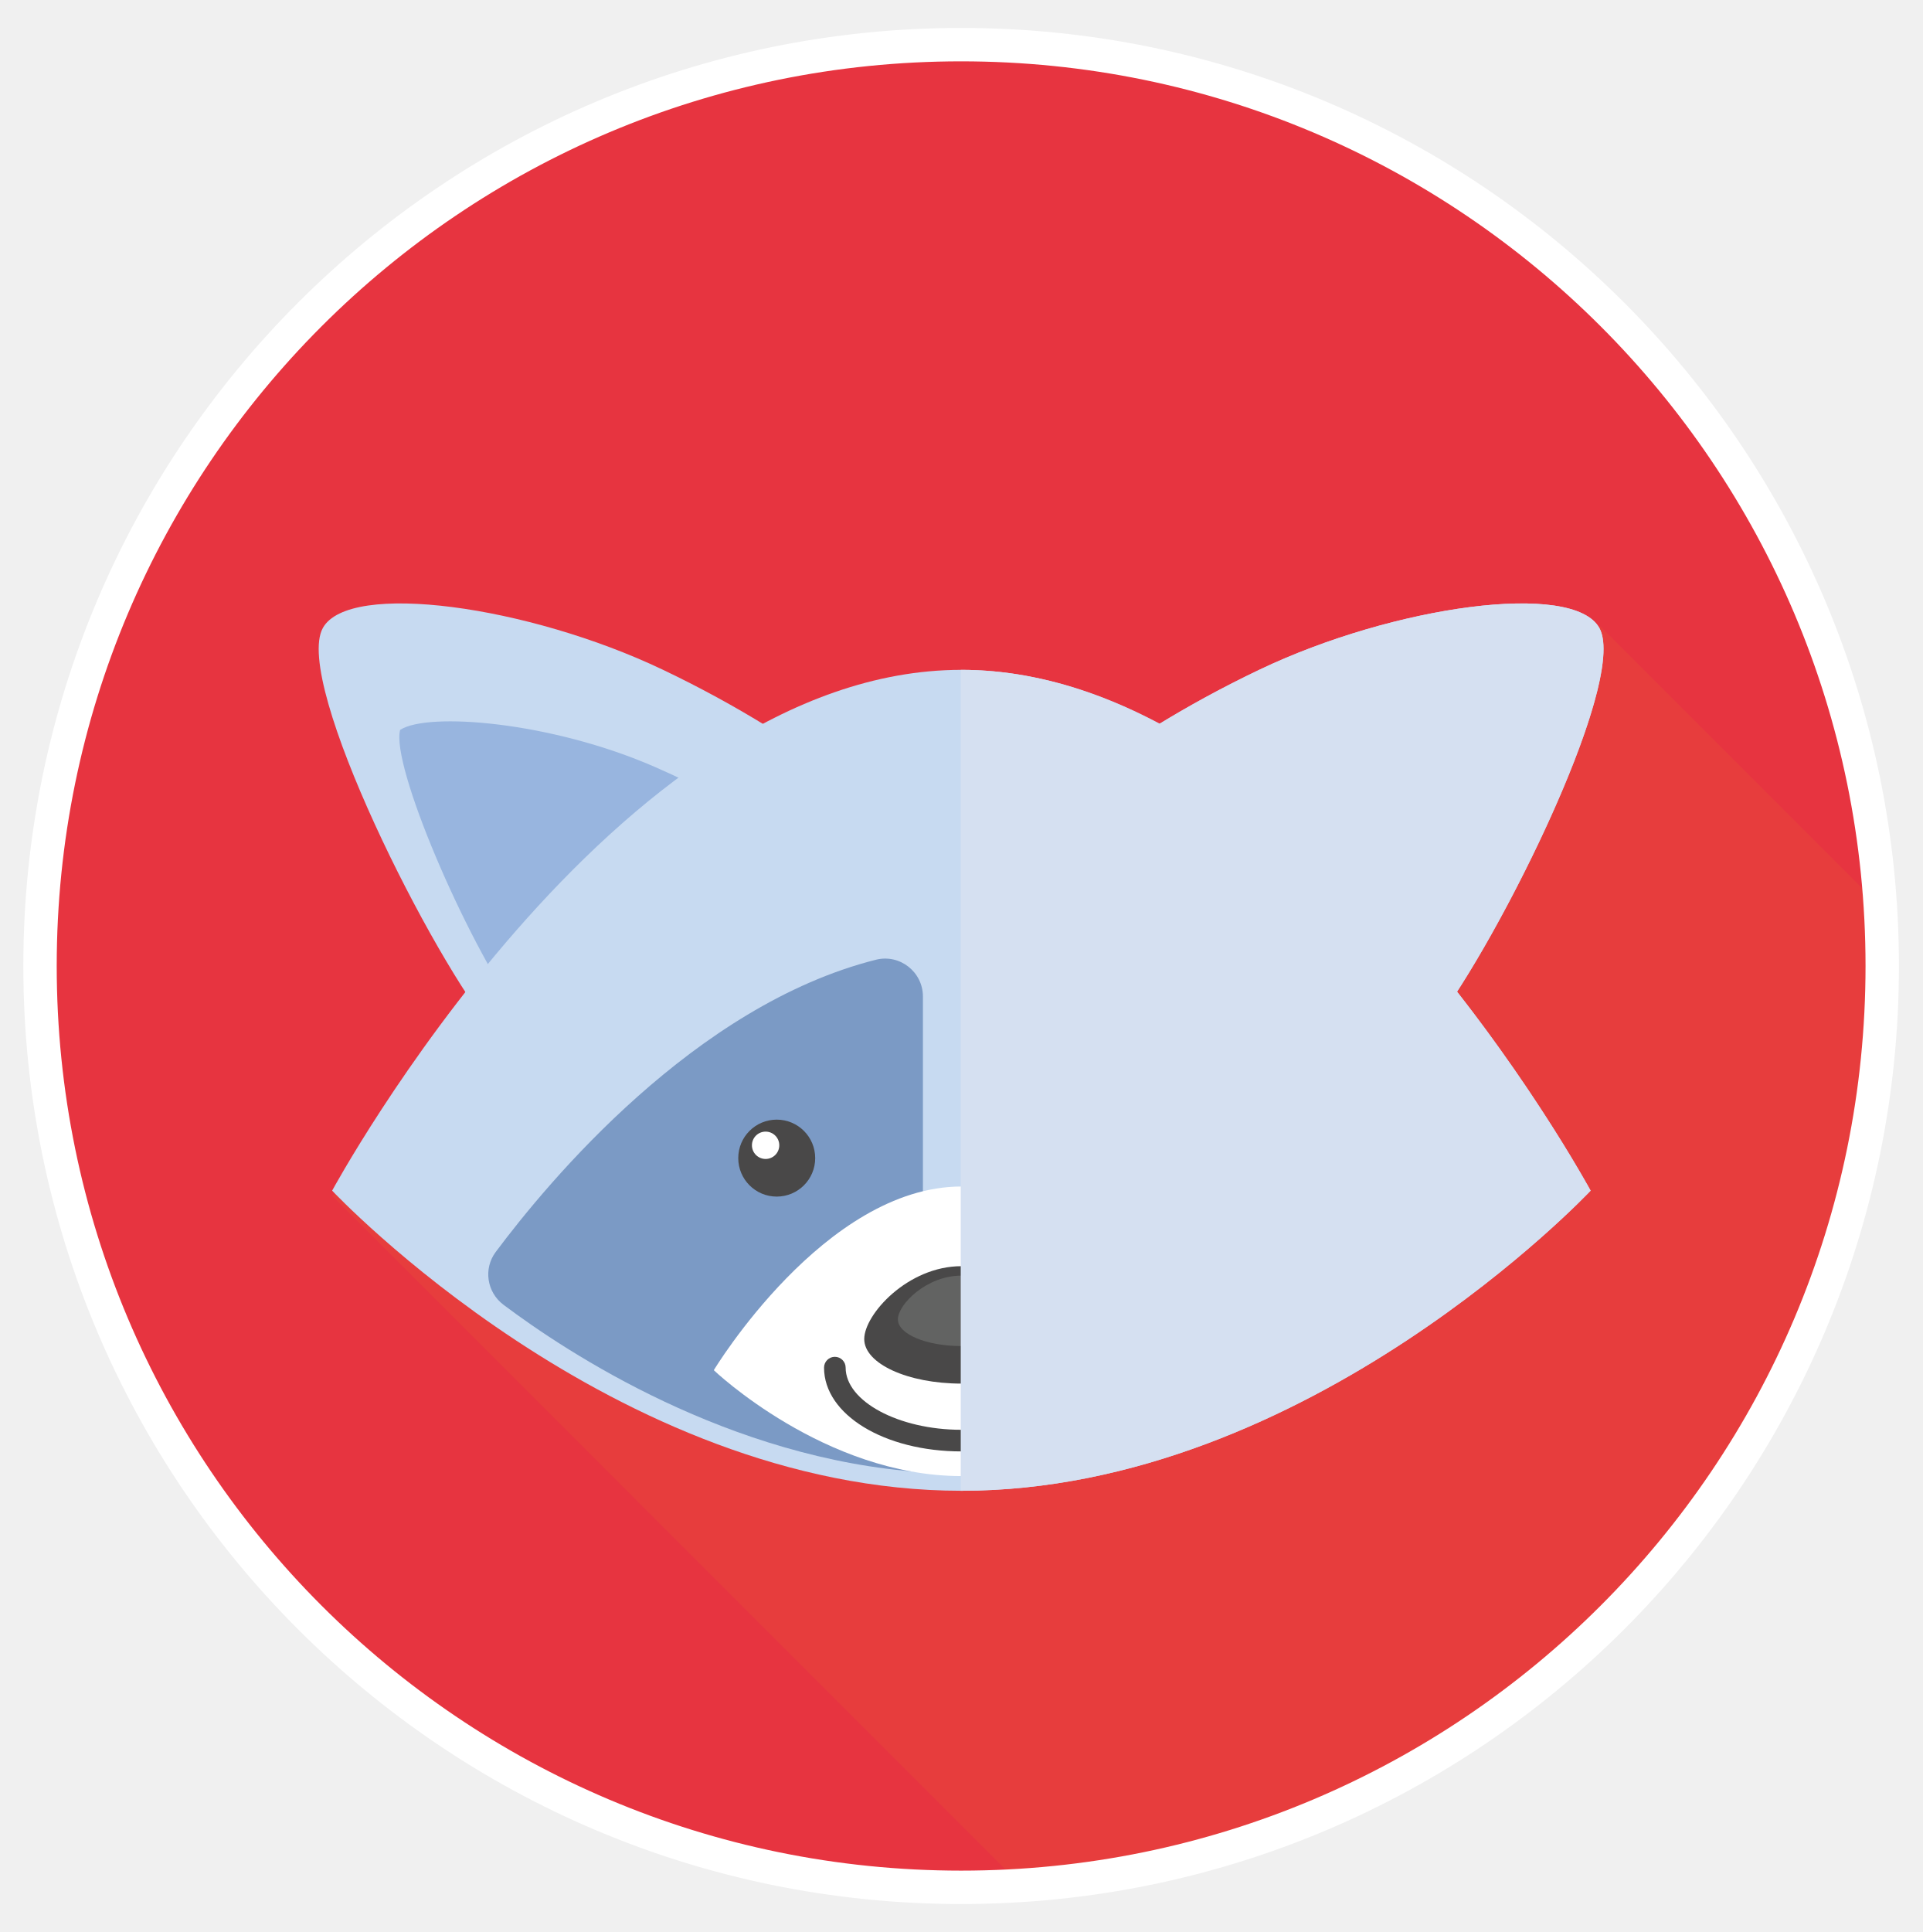
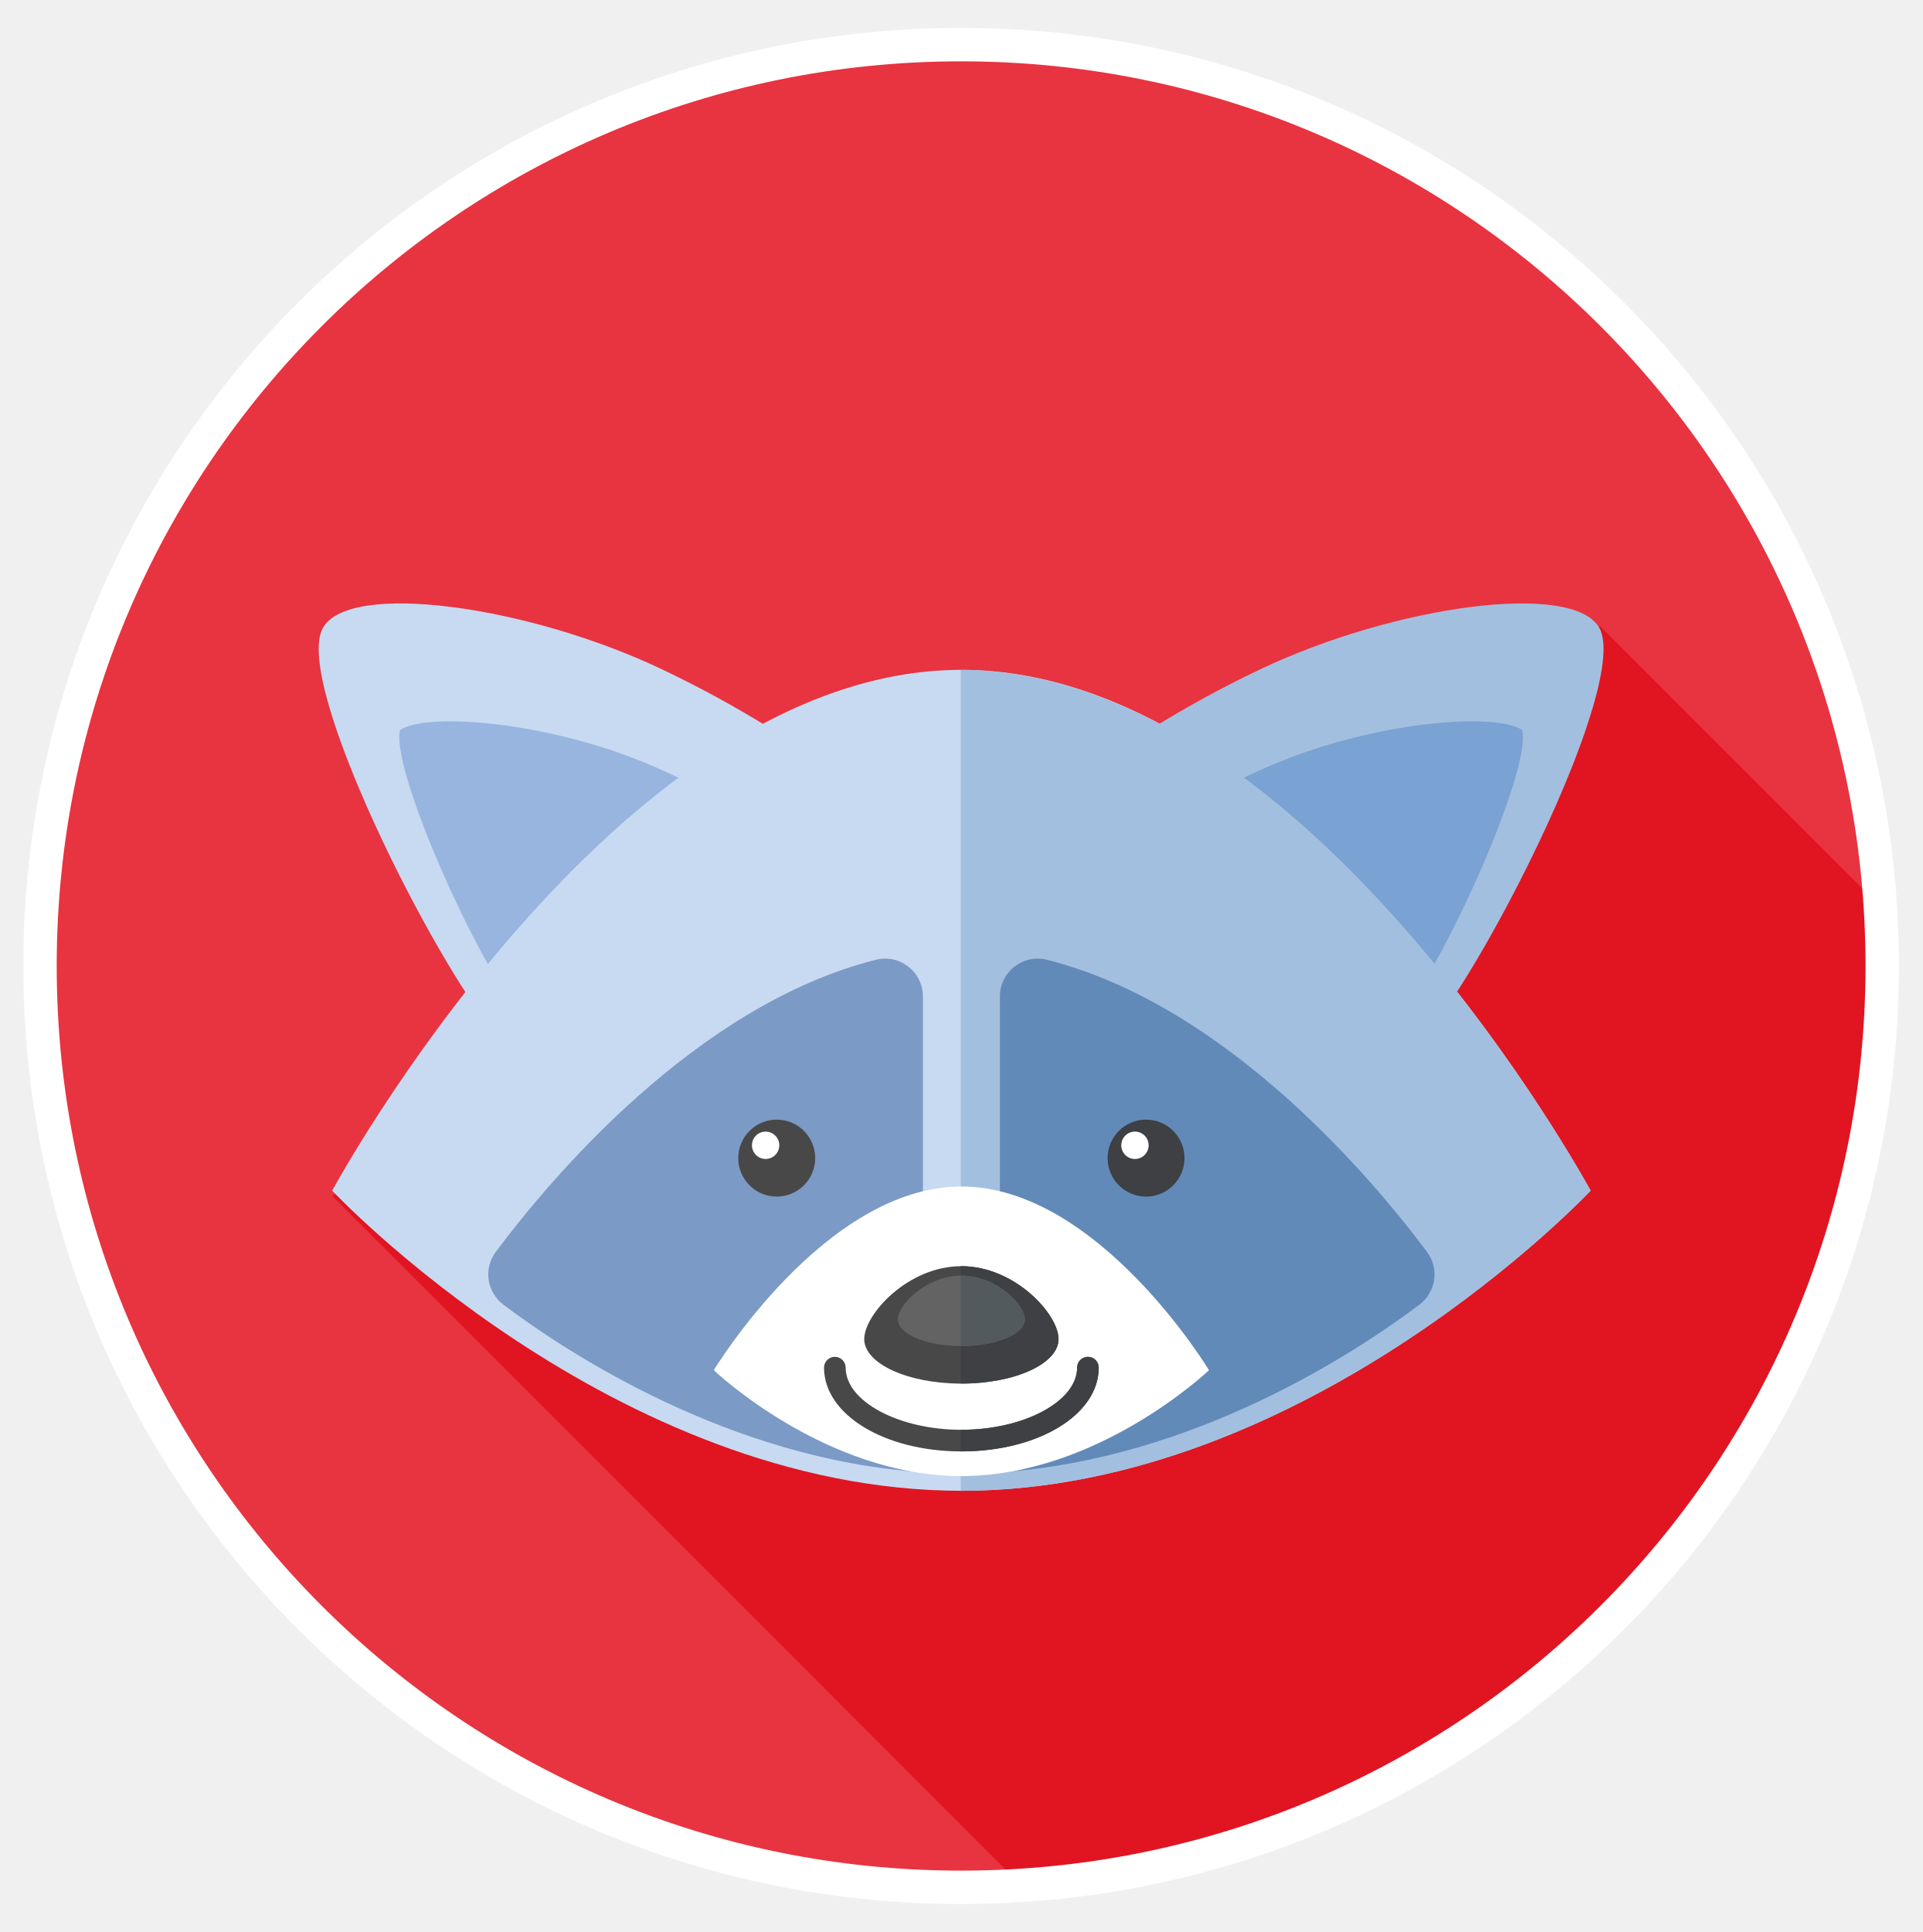
<svg xmlns="http://www.w3.org/2000/svg" xmlns:xlink="http://www.w3.org/1999/xlink" version="1.1" id="Layer_1" x="0px" y="0px" width="115.167px" height="115.722px" viewBox="0 0 115.167 115.722" enable-background="new 0 0 115.167 115.722" xml:space="preserve">
-   <g id="raccoon_2_">
-     <g id="icon_15_">
+   <g id="icon_15_">
+     <g>
+       <defs>
+         <circle id="SVGID_1_" cx="57.584" cy="57.86" r="55.186" />
+       </defs>
+       <use xlink:href="#SVGID_1_" overflow="visible" fill="#E73440" />
+       <clipPath id="SVGID_2_">
+         <use xlink:href="#SVGID_1_" overflow="visible" />
+       </clipPath>
+       <g clip-path="url(#SVGID_2_)">
+         <polygon fill="#E01521" points="153.969,95.606 98.922,150.655 19.883,71.614 95.885,37.522    " />
+       </g>
+       <use xlink:href="#SVGID_1_" overflow="visible" fill="none" stroke="#FFFFFF" stroke-width="2" stroke-miterlimit="10" />
+     </g>
+   </g>
+   <g>
+     <g>
+       <path fill="#C7DAF1" d="M29.661,61.885c-3.672-4.312-12.114-21.004-10.319-24.266c1.562-2.84,12.317-1.342,20.355,2.488    c4.611,2.197,8.325,4.602,11.097,6.725C43.75,51.85,36.706,56.868,29.661,61.885z" />
+     </g>
+     <g>
+       <path fill="#98B5DF" d="M31.134,60.836c-3.313-4.707-7.72-15.027-7.161-17.117c1.642-1.08,9.037-0.506,15.286,2.229    c2.583,1.129,5.063,2.465,7.282,3.914L31.134,60.836z" />
+     </g>
+   </g>
+   <g>
+     <path fill="#C7DAF1" d="M95.299,71.317c0,0-16.879,17.977-37.699,17.977S19.901,71.317,19.901,71.317S36.78,40.122,57.6,40.122   S95.299,71.317,95.299,71.317z" />
+   </g>
+   <g>
+     <g>
+       <path fill="#A3BFDF" d="M85.506,61.885c3.672-4.312,12.115-21.004,10.319-24.266c-1.562-2.84-12.317-1.342-20.355,2.488    c-4.611,2.197-8.325,4.602-11.097,6.725C71.417,51.85,78.461,56.868,85.506,61.885z" />
+     </g>
+     <g>
+       <path fill="#7AA2D2" d="M84.033,60.836c3.313-4.707,7.72-15.027,7.161-17.117c-1.642-1.08-9.037-0.506-15.286,2.229    c-2.583,1.129-5.063,2.465-7.281,3.914L84.033,60.836z" />
+     </g>
+   </g>
+   <path fill="#A3BFDF" d="M95.189,71.119c-0.011-0.02-0.022-0.039-0.035-0.062c-0.043-0.076-0.096-0.171-0.159-0.28  c-0.003-0.006-0.006-0.012-0.01-0.018c-0.888-1.555-3.625-6.168-7.69-11.357l0,0c-4.529-5.782-10.709-12.266-17.835-16.049  c-0.442-0.235-0.889-0.458-1.339-0.672c-0.055-0.026-0.11-0.051-0.166-0.077c-1.234-0.577-2.496-1.063-3.779-1.454  c-0.188-0.057-0.375-0.12-0.564-0.173c-0.287-0.08-0.576-0.146-0.865-0.216c-0.3-0.071-0.601-0.141-0.903-0.201  c-0.252-0.05-0.506-0.096-0.76-0.138c-0.367-0.06-0.736-0.108-1.107-0.15c-0.206-0.023-0.411-0.051-0.618-0.068  c-0.584-0.049-1.171-0.081-1.762-0.081c-0.013,0-0.025,0.002-0.039,0.002v49.169c0.013,0,0.026,0.001,0.039,0.001  c20.82,0,37.699-17.977,37.699-17.977s-0.019-0.033-0.037-0.067C95.246,71.219,95.217,71.168,95.189,71.119z" />
+   <g>
+     <g>
+       <path fill="#7B9AC5" d="M52.481,57.487C41.637,60.215,32.863,70.754,29.7,74.991c-0.747,1.002-0.532,2.41,0.467,3.162    c3.812,2.865,13.516,9.256,25.129,10.031V59.688C55.295,58.217,53.909,57.127,52.481,57.487z" />
+     </g>
+     <g>
+       <path fill="#628AB9" d="M59.905,88.184c11.613-0.775,21.317-7.166,25.129-10.031c0.999-0.752,1.214-2.16,0.467-3.162    c-3.163-4.236-11.938-14.775-22.781-17.504c-1.428-0.359-2.814,0.73-2.814,2.201V88.184z" />
+     </g>
+   </g>
+   <g>
+     <path fill="#FFFFFF" d="M72.434,82.071c0,0-6.642,6.342-14.834,6.342s-14.834-6.342-14.834-6.342S49.408,71.069,57.6,71.069   S72.434,82.071,72.434,82.071z" />
+   </g>
+   <g>
+     <g>
      <g>
-         <defs>
-           <circle id="SVGID_1_" cx="57.584" cy="57.86" r="55.186" />
-         </defs>
-         <use xlink:href="#SVGID_1_" overflow="visible" fill="#E73440" />
-         <clipPath id="SVGID_2_">
-           <use xlink:href="#SVGID_1_" overflow="visible" />
-         </clipPath>
-         <g clip-path="url(#SVGID_2_)">
-           <polygon fill="#E73D3D" points="153.969,95.606 98.922,150.655 19.883,71.614 95.885,37.521     " />
-         </g>
-         <use xlink:href="#SVGID_1_" overflow="visible" fill="none" stroke="#FFFFFF" stroke-width="2" stroke-miterlimit="10" />
+         <circle fill="#494848" cx="46.536" cy="69.368" r="2.305" />
+       </g>
+       <g>
+         <circle fill="#FFFFFF" cx="45.871" cy="68.6" r="0.819" />
      </g>
    </g>
-     <g id="raccoon_3_">
+     <g>
      <g>
-         <g>
-           <g>
-             <path fill="#C7DAF1" d="M29.66,61.885c-3.672-4.313-12.114-21.005-10.319-24.267c1.562-2.839,12.317-1.341,20.355,2.489       c4.611,2.197,8.325,4.601,11.097,6.724C43.749,51.85,36.705,56.868,29.66,61.885z" />
-           </g>
-           <g>
-             <path fill="#98B5DF" d="M31.134,60.836c-3.313-4.708-7.72-15.027-7.161-17.117c1.642-1.08,9.037-0.506,15.286,2.229       c2.583,1.129,5.063,2.464,7.282,3.913L31.134,60.836z" />
-           </g>
-         </g>
-         <g>
-           <g>
-             <path fill="#C7DAF1" d="M85.506,61.885c3.672-4.313,12.115-21.005,10.318-24.267c-1.561-2.839-12.316-1.341-20.355,2.489       c-4.611,2.197-8.325,4.601-11.097,6.724C71.417,51.85,78.461,56.868,85.506,61.885z" />
-           </g>
-           <g>
-             <path fill="#98B5DF" d="M84.032,60.836c3.314-4.708,7.721-15.027,7.162-17.117c-1.643-1.08-9.037-0.506-15.287,2.229       c-2.583,1.129-5.063,2.464-7.281,3.913L84.032,60.836z" />
-           </g>
-         </g>
-         <g>
-           <path fill="#C7DAF1" d="M95.299,71.317c0,0-16.879,17.977-37.7,17.977c-20.82,0-37.699-17.977-37.699-17.977      S36.779,40.122,57.6,40.122C78.42,40.122,95.299,71.317,95.299,71.317z" />
-         </g>
-         <g>
-           <g>
-             <path fill="#7B9AC5" d="M52.48,57.486c-10.844,2.729-19.618,13.269-22.781,17.505c-0.747,1.002-0.532,2.41,0.467,3.162       c3.812,2.865,13.516,9.256,25.129,10.031V59.688C55.295,58.216,53.908,57.126,52.48,57.486z" />
-           </g>
-           <g>
-             <path fill="#7B9AC5" d="M59.904,88.184c11.613-0.775,21.317-7.166,25.129-10.031c0.998-0.752,1.213-2.16,0.467-3.162       c-3.164-4.236-11.938-14.775-22.782-17.505c-1.428-0.359-2.814,0.73-2.814,2.202V88.184z" />
-           </g>
-         </g>
-         <g>
-           <path fill="#FFFFFF" d="M72.434,82.071c0,0-6.642,6.342-14.834,6.342s-14.834-6.342-14.834-6.342S49.407,71.069,57.6,71.069      S72.434,82.071,72.434,82.071z" />
-         </g>
-         <g>
-           <path fill="#494848" d="M63.421,80.206c0,1.475-2.606,2.668-5.821,2.668s-5.821-1.193-5.821-2.668      c0-1.473,2.606-4.365,5.821-4.365S63.421,78.733,63.421,80.206z" />
-         </g>
-         <g>
-           <path fill="#626362" d="M61.403,79.026c0,0.883-1.703,1.6-3.804,1.6s-3.804-0.717-3.804-1.6c0-0.885,1.703-2.619,3.804-2.619      S61.403,78.141,61.403,79.026z" />
-         </g>
-         <g>
-           <path fill="#494848" d="M57.6,86.936c-4.614,0-8.229-2.203-8.229-5.018c0-0.357,0.29-0.648,0.647-0.648s0.647,0.291,0.647,0.648      c0,2.018,3.175,3.723,6.934,3.723s6.934-1.705,6.934-3.723c0-0.357,0.29-0.648,0.647-0.648s0.647,0.291,0.647,0.648      C65.828,84.733,62.214,86.936,57.6,86.936z" />
-         </g>
-         <g>
-           <g>
-             <g>
-               <circle fill="#494848" cx="46.536" cy="69.368" r="2.305" />
-             </g>
-             <g>
-               <circle fill="#FFFFFF" cx="45.87" cy="68.6" r="0.819" />
-             </g>
-           </g>
-           <g>
-             <g>
-               <circle fill="#494848" cx="68.664" cy="69.368" r="2.305" />
-             </g>
-             <g>
-               <circle fill="#FFFFFF" cx="67.998" cy="68.6" r="0.82" />
-             </g>
-           </g>
-         </g>
+         <circle fill="#3E4043" cx="68.664" cy="69.368" r="2.305" />
      </g>
      <g>
-         <path fill="#D5E0F1" d="M95.825,37.619c-1.561-2.839-12.316-1.341-20.355,2.489c-2.21,1.054-4.208,2.154-6.001,3.248     c-3.733-1.983-7.721-3.234-11.869-3.234c-0.013,0-0.025,0.001-0.039,0.001v49.171c0.014,0,0.026,0,0.039,0     c20.821,0,37.7-17.977,37.7-17.977s-2.994-5.521-8.004-11.916C91.35,53.141,97.368,40.422,95.825,37.619z" />
+         <circle fill="#FFFFFF" cx="67.998" cy="68.6" r="0.82" />
      </g>
    </g>
  </g>
+   <g>
+     <path fill="#494848" d="M63.421,80.206c0,1.475-2.606,2.668-5.821,2.668s-5.821-1.193-5.821-2.668c0-1.473,2.606-4.365,5.821-4.365   S63.421,78.733,63.421,80.206z" />
+   </g>
+   <path fill="#3E4043" d="M57.561,75.842v7.03c0.013,0,0.026,0.001,0.039,0.001c3.215,0,5.821-1.193,5.821-2.668  c0-1.473-2.606-4.365-5.821-4.365C57.587,75.84,57.574,75.842,57.561,75.842z" />
+   <g>
+     <path fill="#626362" d="M61.404,79.026c0,0.883-1.703,1.6-3.804,1.6s-3.804-0.717-3.804-1.6c0-0.885,1.703-2.619,3.804-2.619   S61.404,78.141,61.404,79.026z" />
+   </g>
+   <path fill="#535A5E" d="M57.561,76.411v4.213c0.013,0,0.026,0.002,0.039,0.002c2.101,0,3.804-0.717,3.804-1.6  c0-0.885-1.703-2.619-3.804-2.619C57.587,76.407,57.574,76.411,57.561,76.411z" />
+   <g>
+     <path fill="#494848" d="M57.6,86.936c-4.614,0-8.229-2.203-8.229-5.018c0-0.357,0.29-0.648,0.647-0.648s0.647,0.291,0.647,0.648   c0,2.018,3.175,3.723,6.934,3.723s6.934-1.705,6.934-3.723c0-0.357,0.29-0.648,0.647-0.648s0.647,0.291,0.647,0.648   C65.829,84.733,62.214,86.936,57.6,86.936z" />
+   </g>
+   <path fill="#3E4043" d="M57.561,85.64v1.295c0.013,0,0.026,0.001,0.039,0.001c4.614,0,8.229-2.203,8.229-5.018  c0-0.357-0.29-0.648-0.647-0.648s-0.647,0.291-0.647,0.648c0,2.018-3.175,3.723-6.934,3.723  C57.587,85.641,57.574,85.64,57.561,85.64z" />
</svg>
